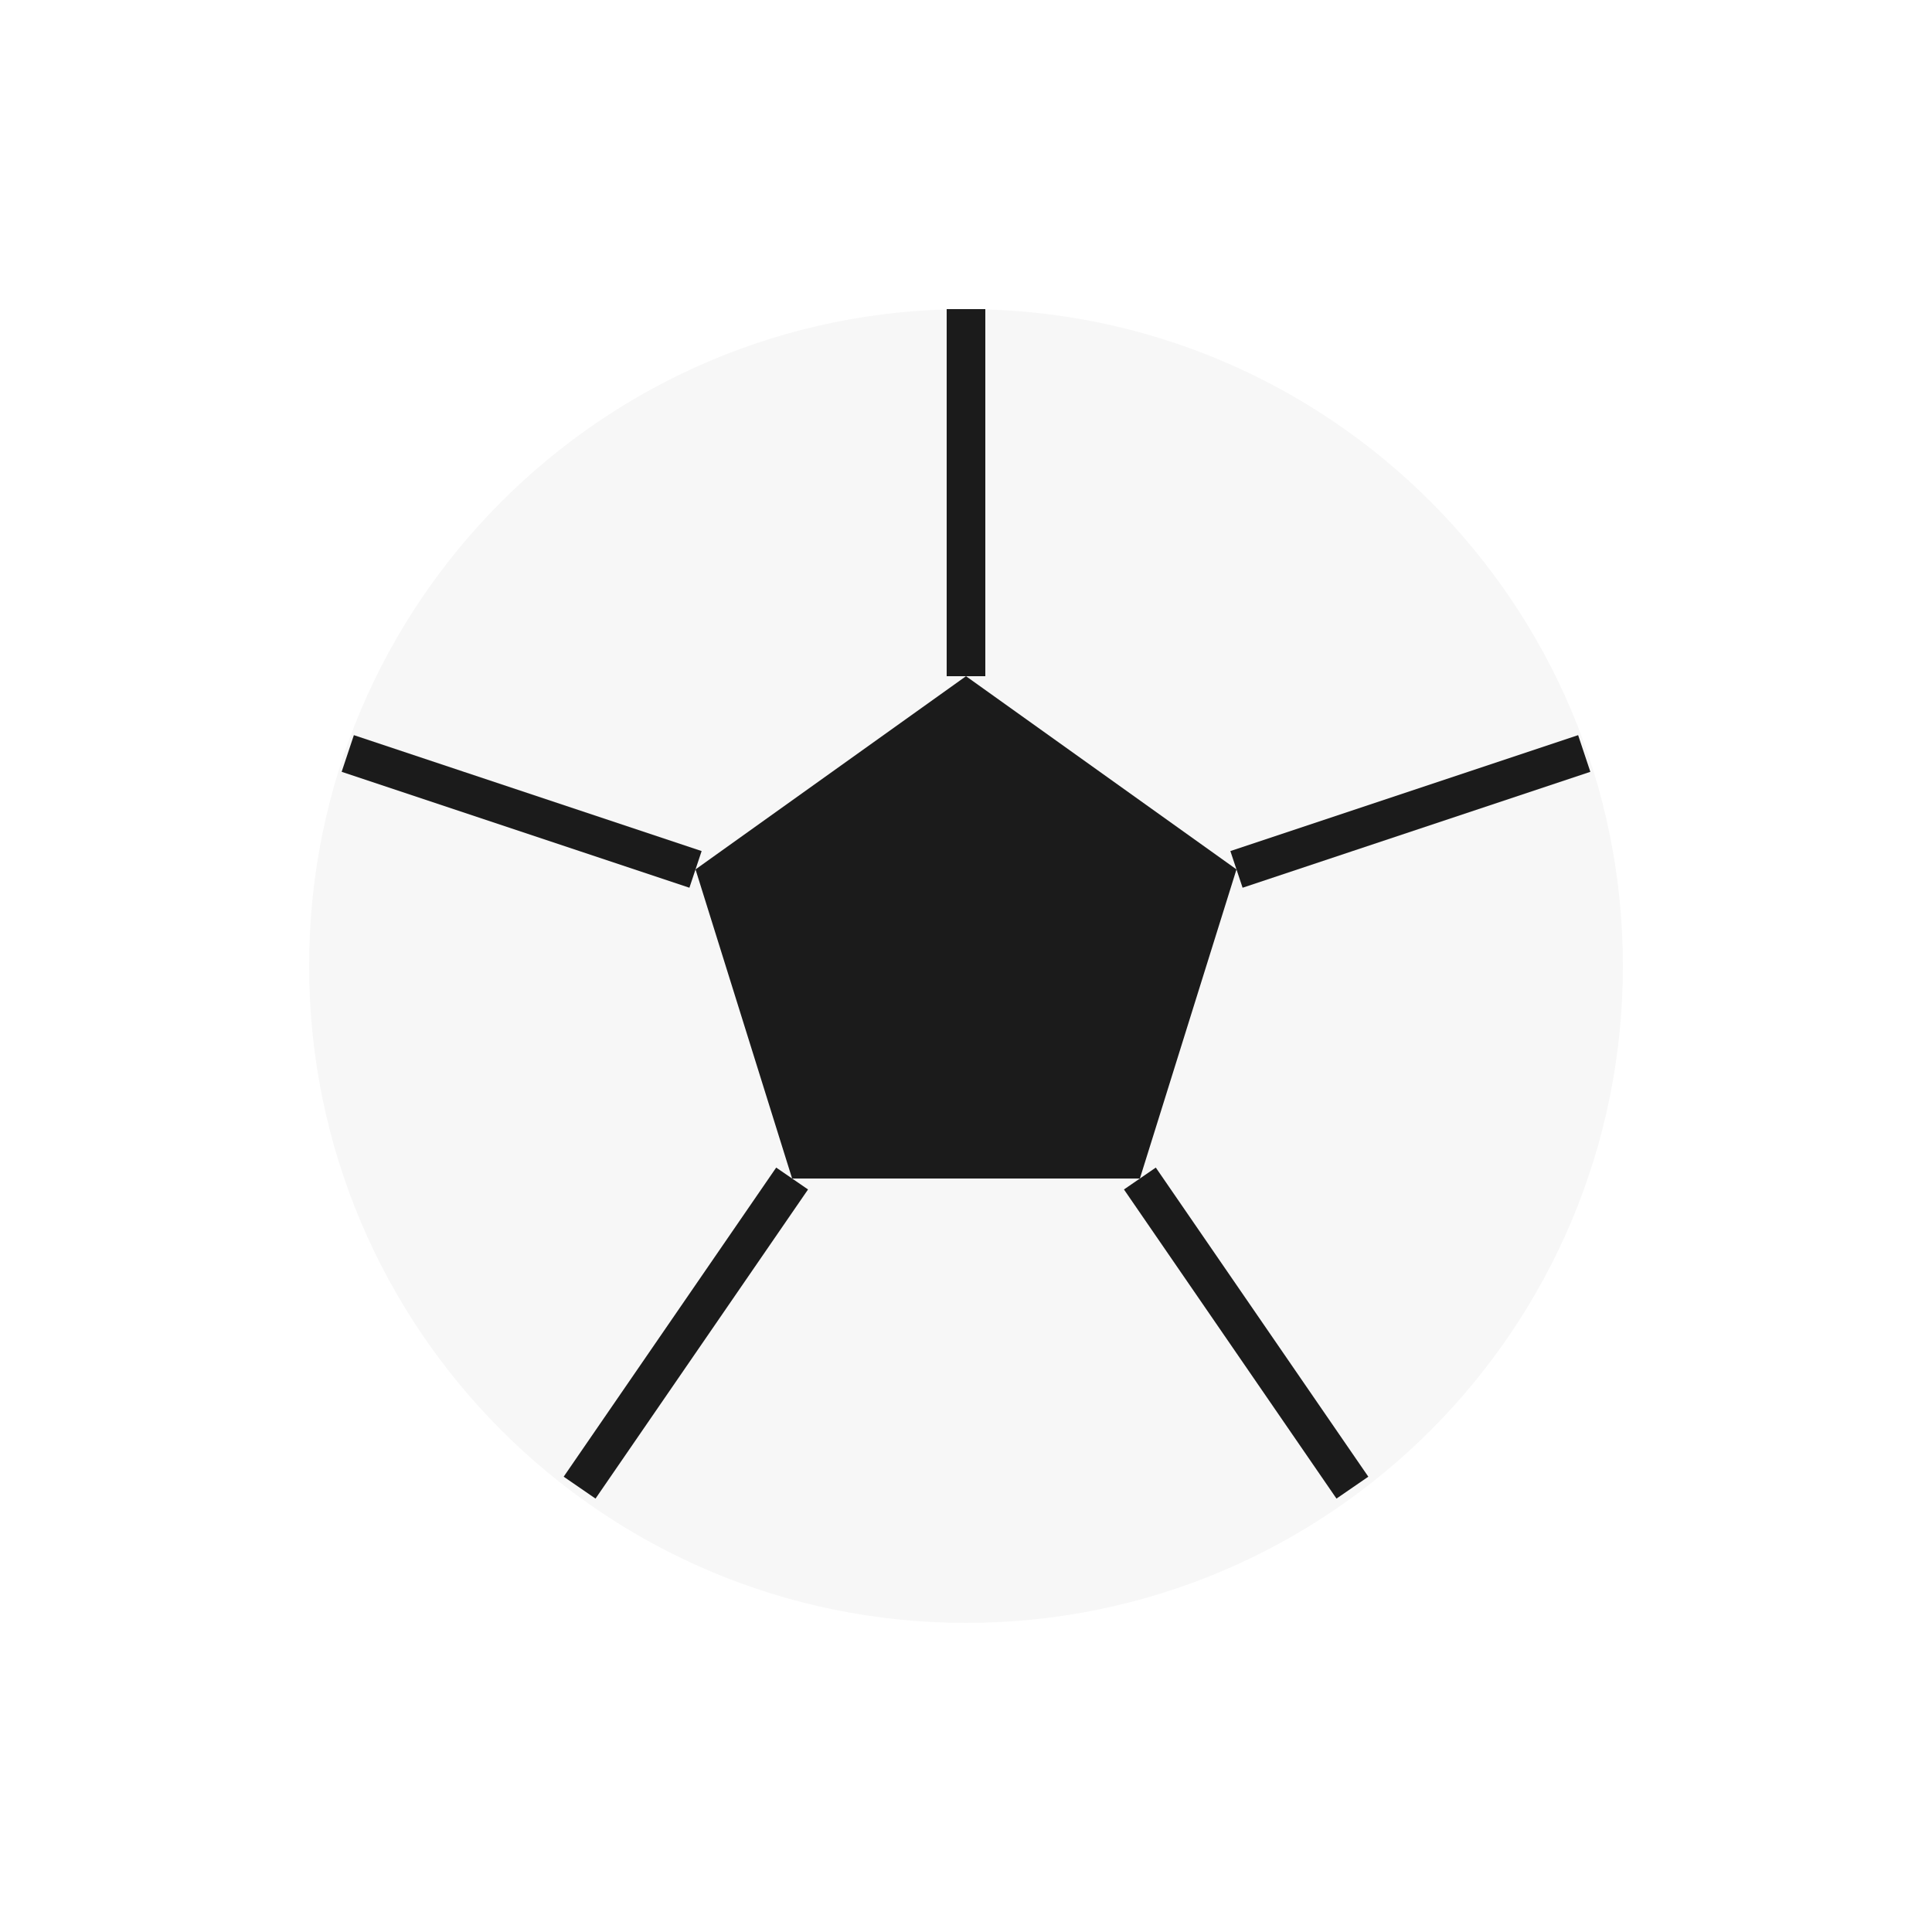
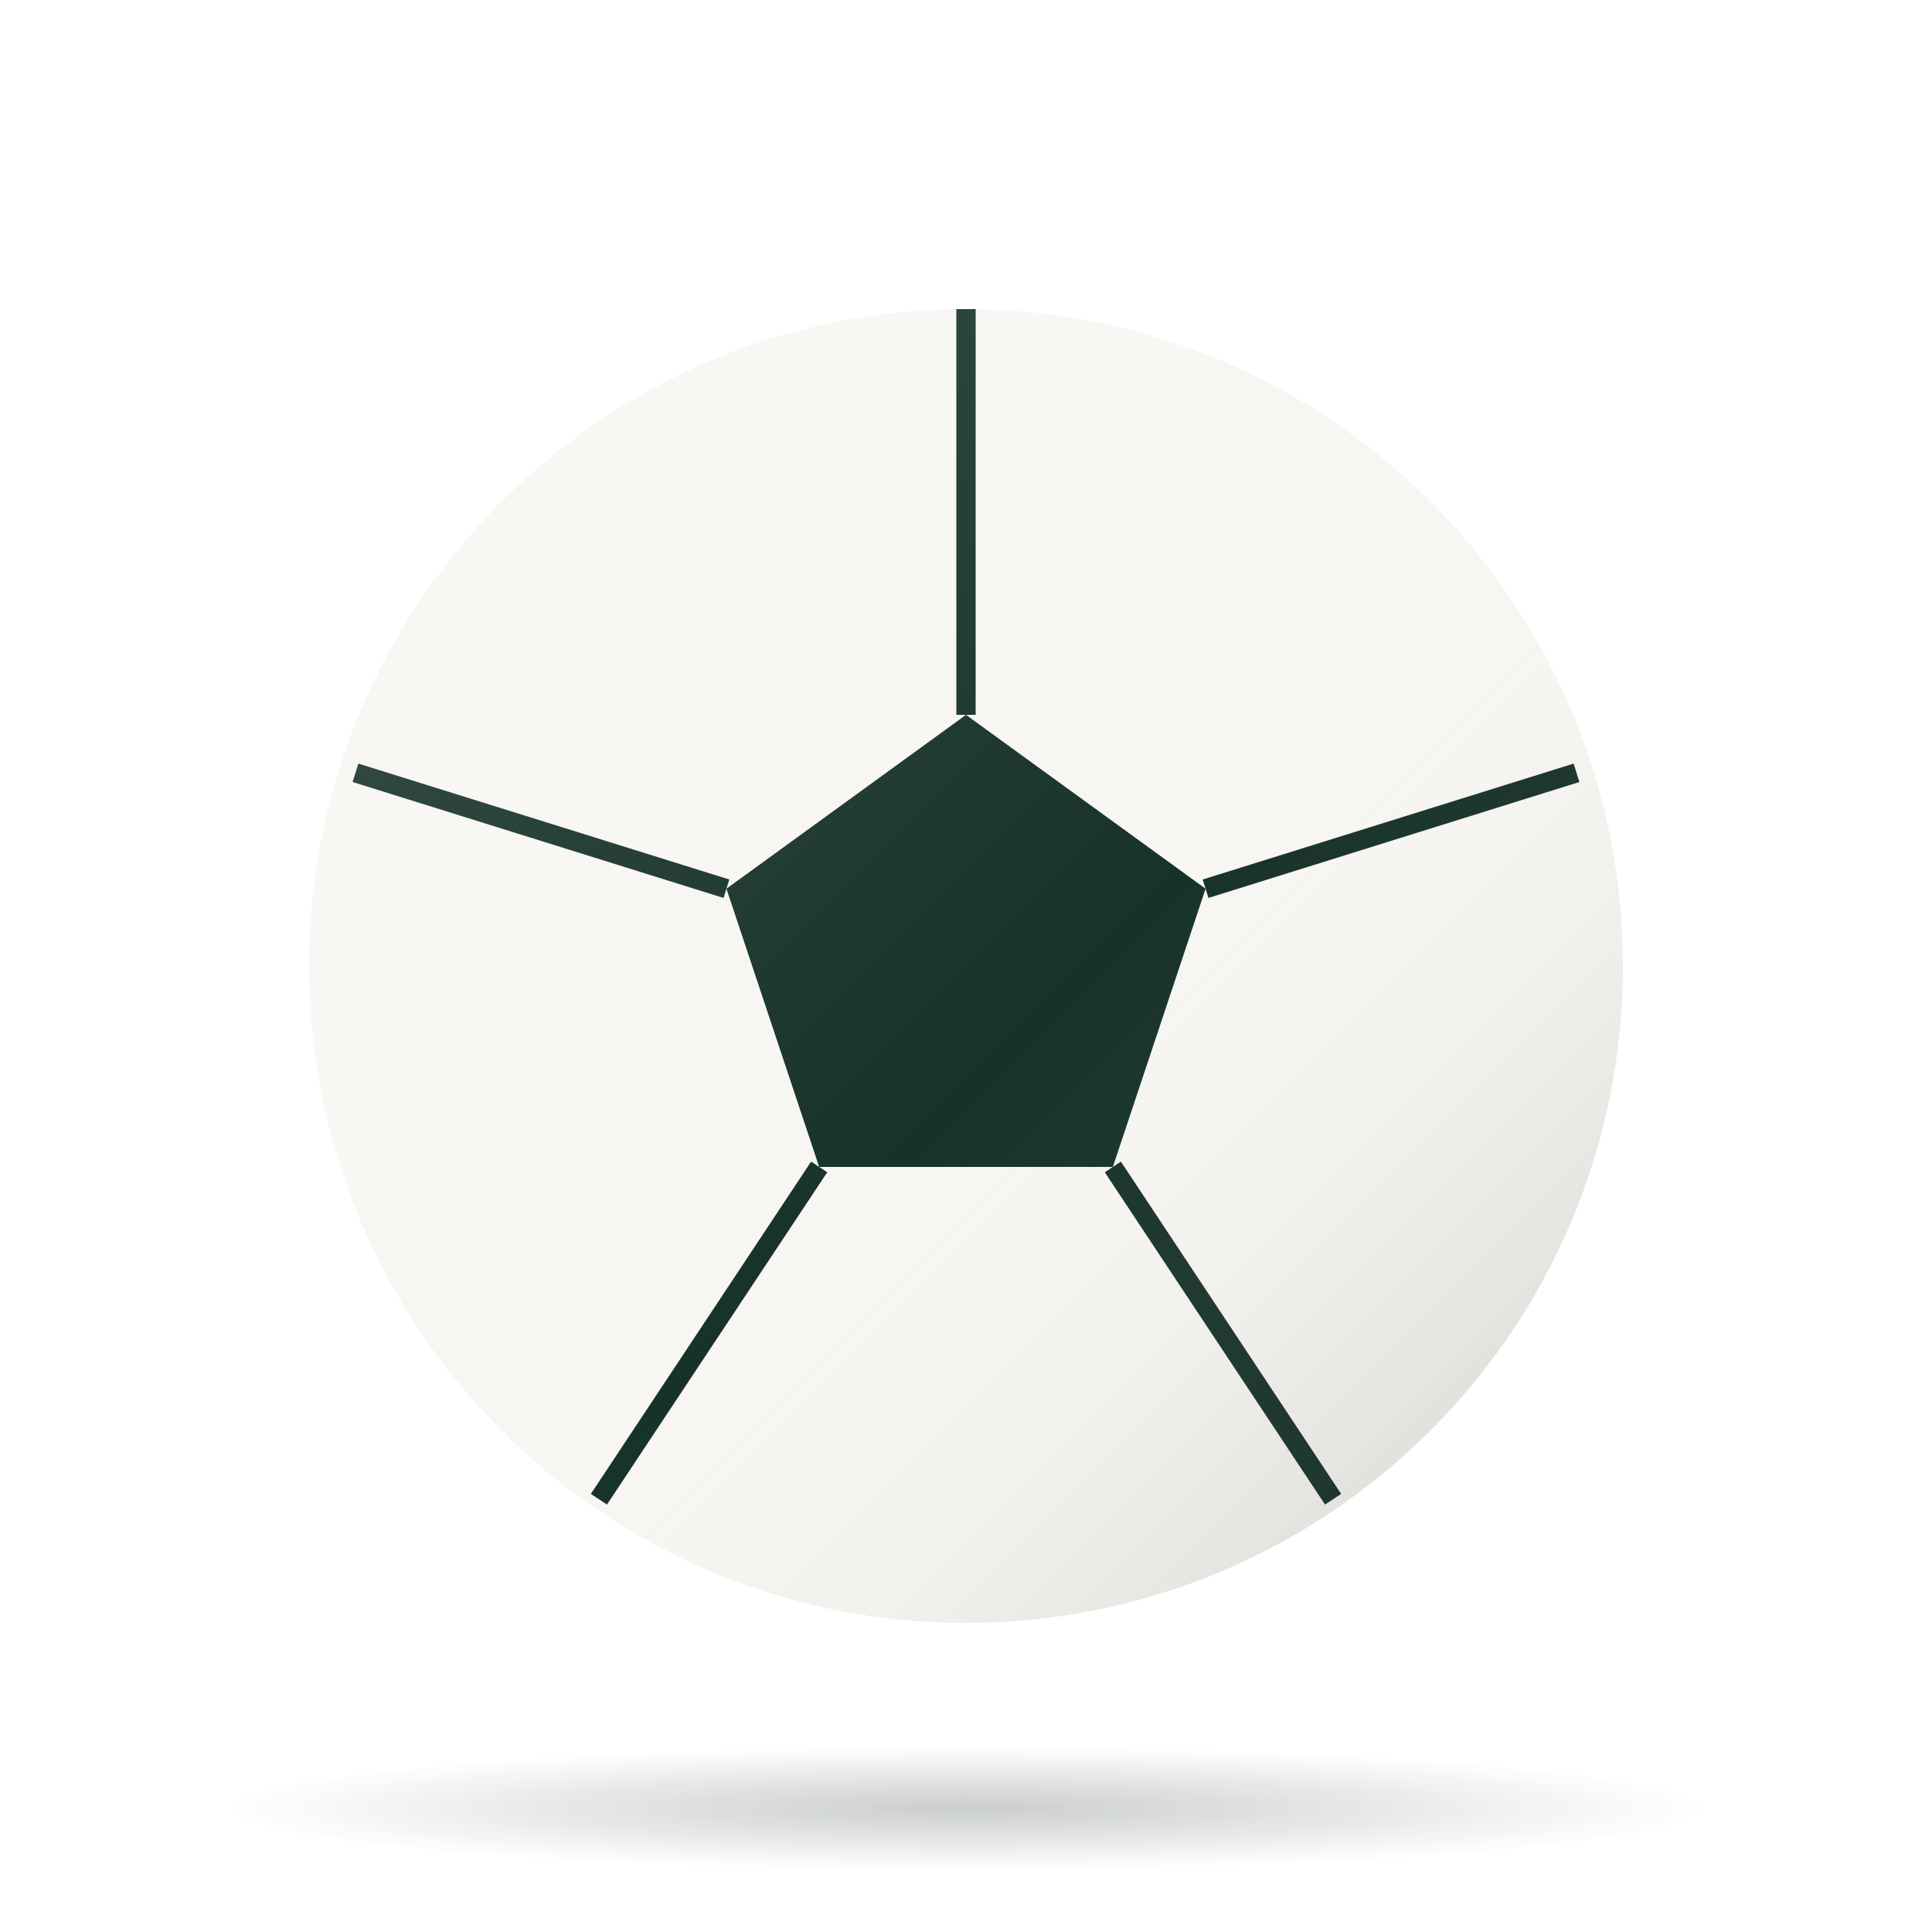
<svg xmlns="http://www.w3.org/2000/svg" viewBox="0 0 500 500">
-   <circle cx="250" cy="250" r="170" fill="#f7f7f7" />
-   <path d="M250 175 L320 225 L295 305 L205 305 L180 225 Z" fill="#1b1b1b" />
-   <path d="M250 80 L250 175 M320 225 L410 195 M295 305 L350 385 M205 305 L150 385 M180 225 L90 195" stroke="#1b1b1b" stroke-width="10" />
+   <defs>
+     <linearGradient id="light" x1="0" y1="0" x2="1" y2="1">
+       <stop offset="0" stop-color="#fff" stop-opacity=".16" />
+       <stop offset=".55" stop-color="#fff" stop-opacity="0" />
+       <stop offset="1" stop-color="#000" stop-opacity=".18" />
+     </linearGradient>
+     <radialGradient id="floor">
+       <stop offset="0" stop-color="#0e1f1a" stop-opacity=".22" />
+       <stop offset="1" stop-color="#0e1f1a" stop-opacity="0" />
+     </radialGradient>
+   </defs>
+   <ellipse cx="250" cy="468" rx="190" ry="16" fill="url(#floor)" />
+   <circle cx="250" cy="250" r="170" fill="#f7f6f2" />
+   <path d="M250 185 L312 230 L288 302 L212 302 L188 230 Z" fill="#17322a" />
+   <path d="M250 80 L250 185 M312 230 L408 200 M288 302 L345 388 M212 302 L155 388 M188 230 L92 200" stroke="#17322a" stroke-width="5" />
+   <circle cx="250" cy="250" r="170" fill="url(#light)" />
</svg>
